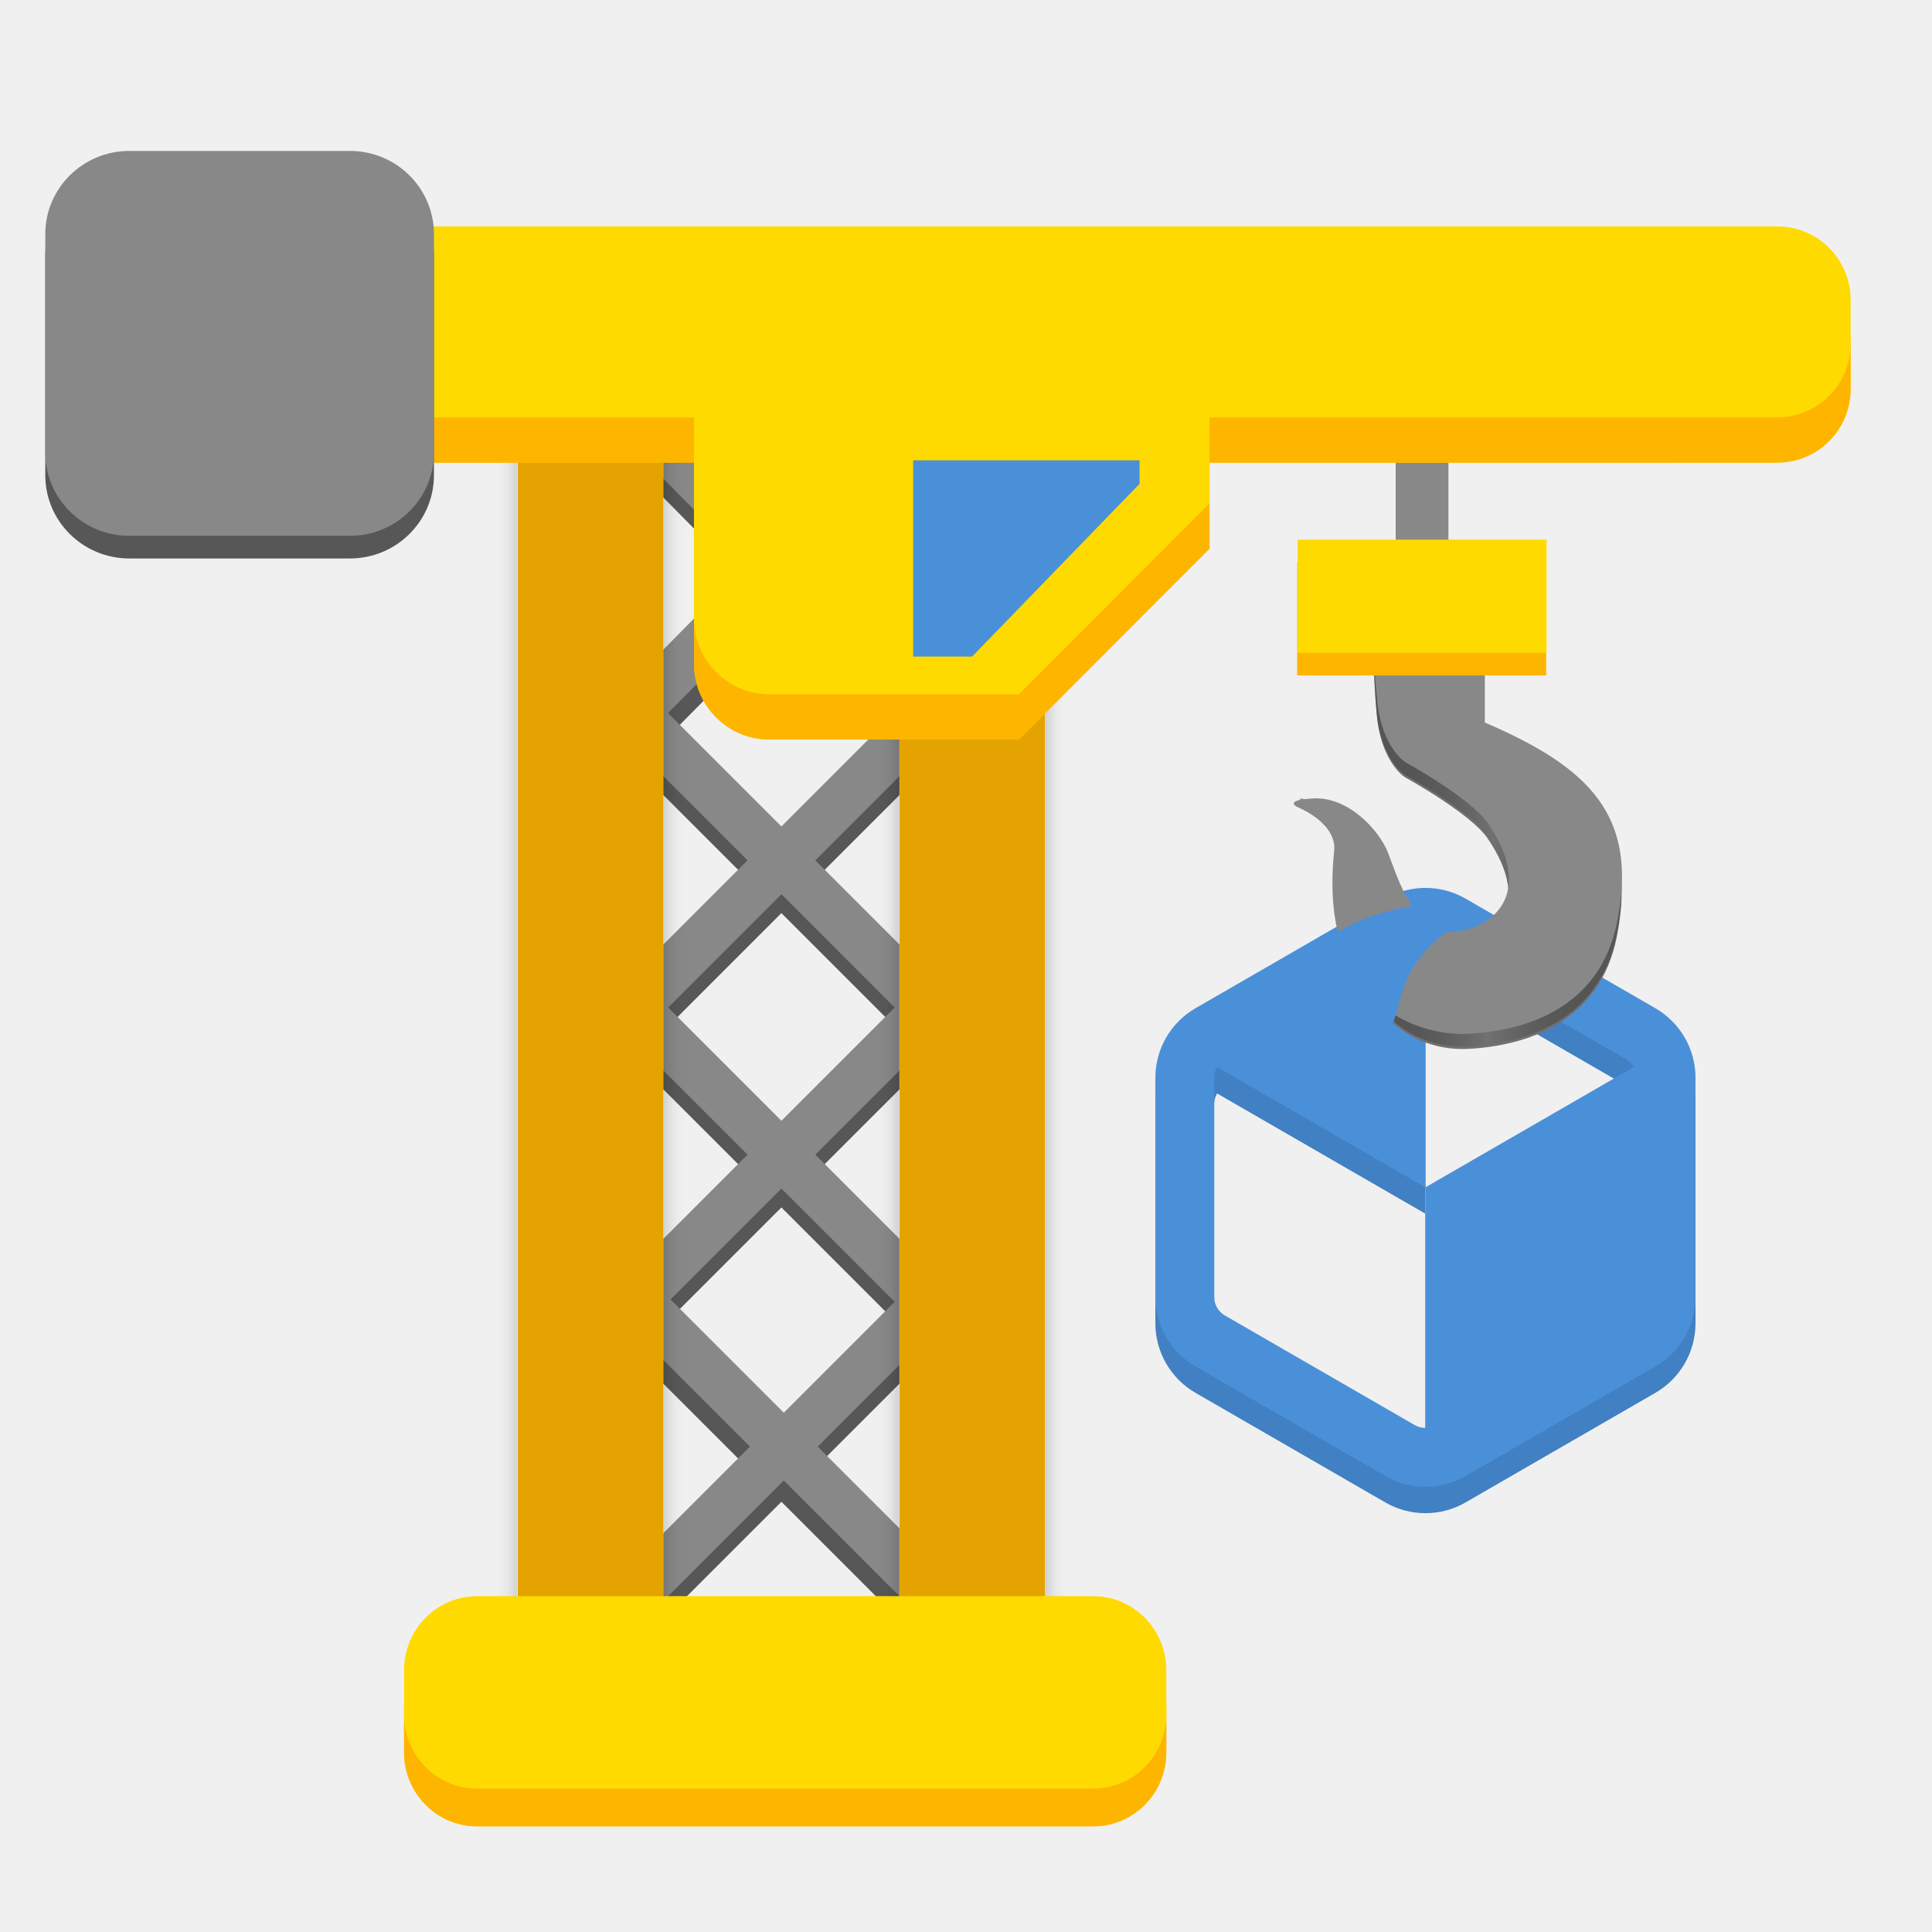
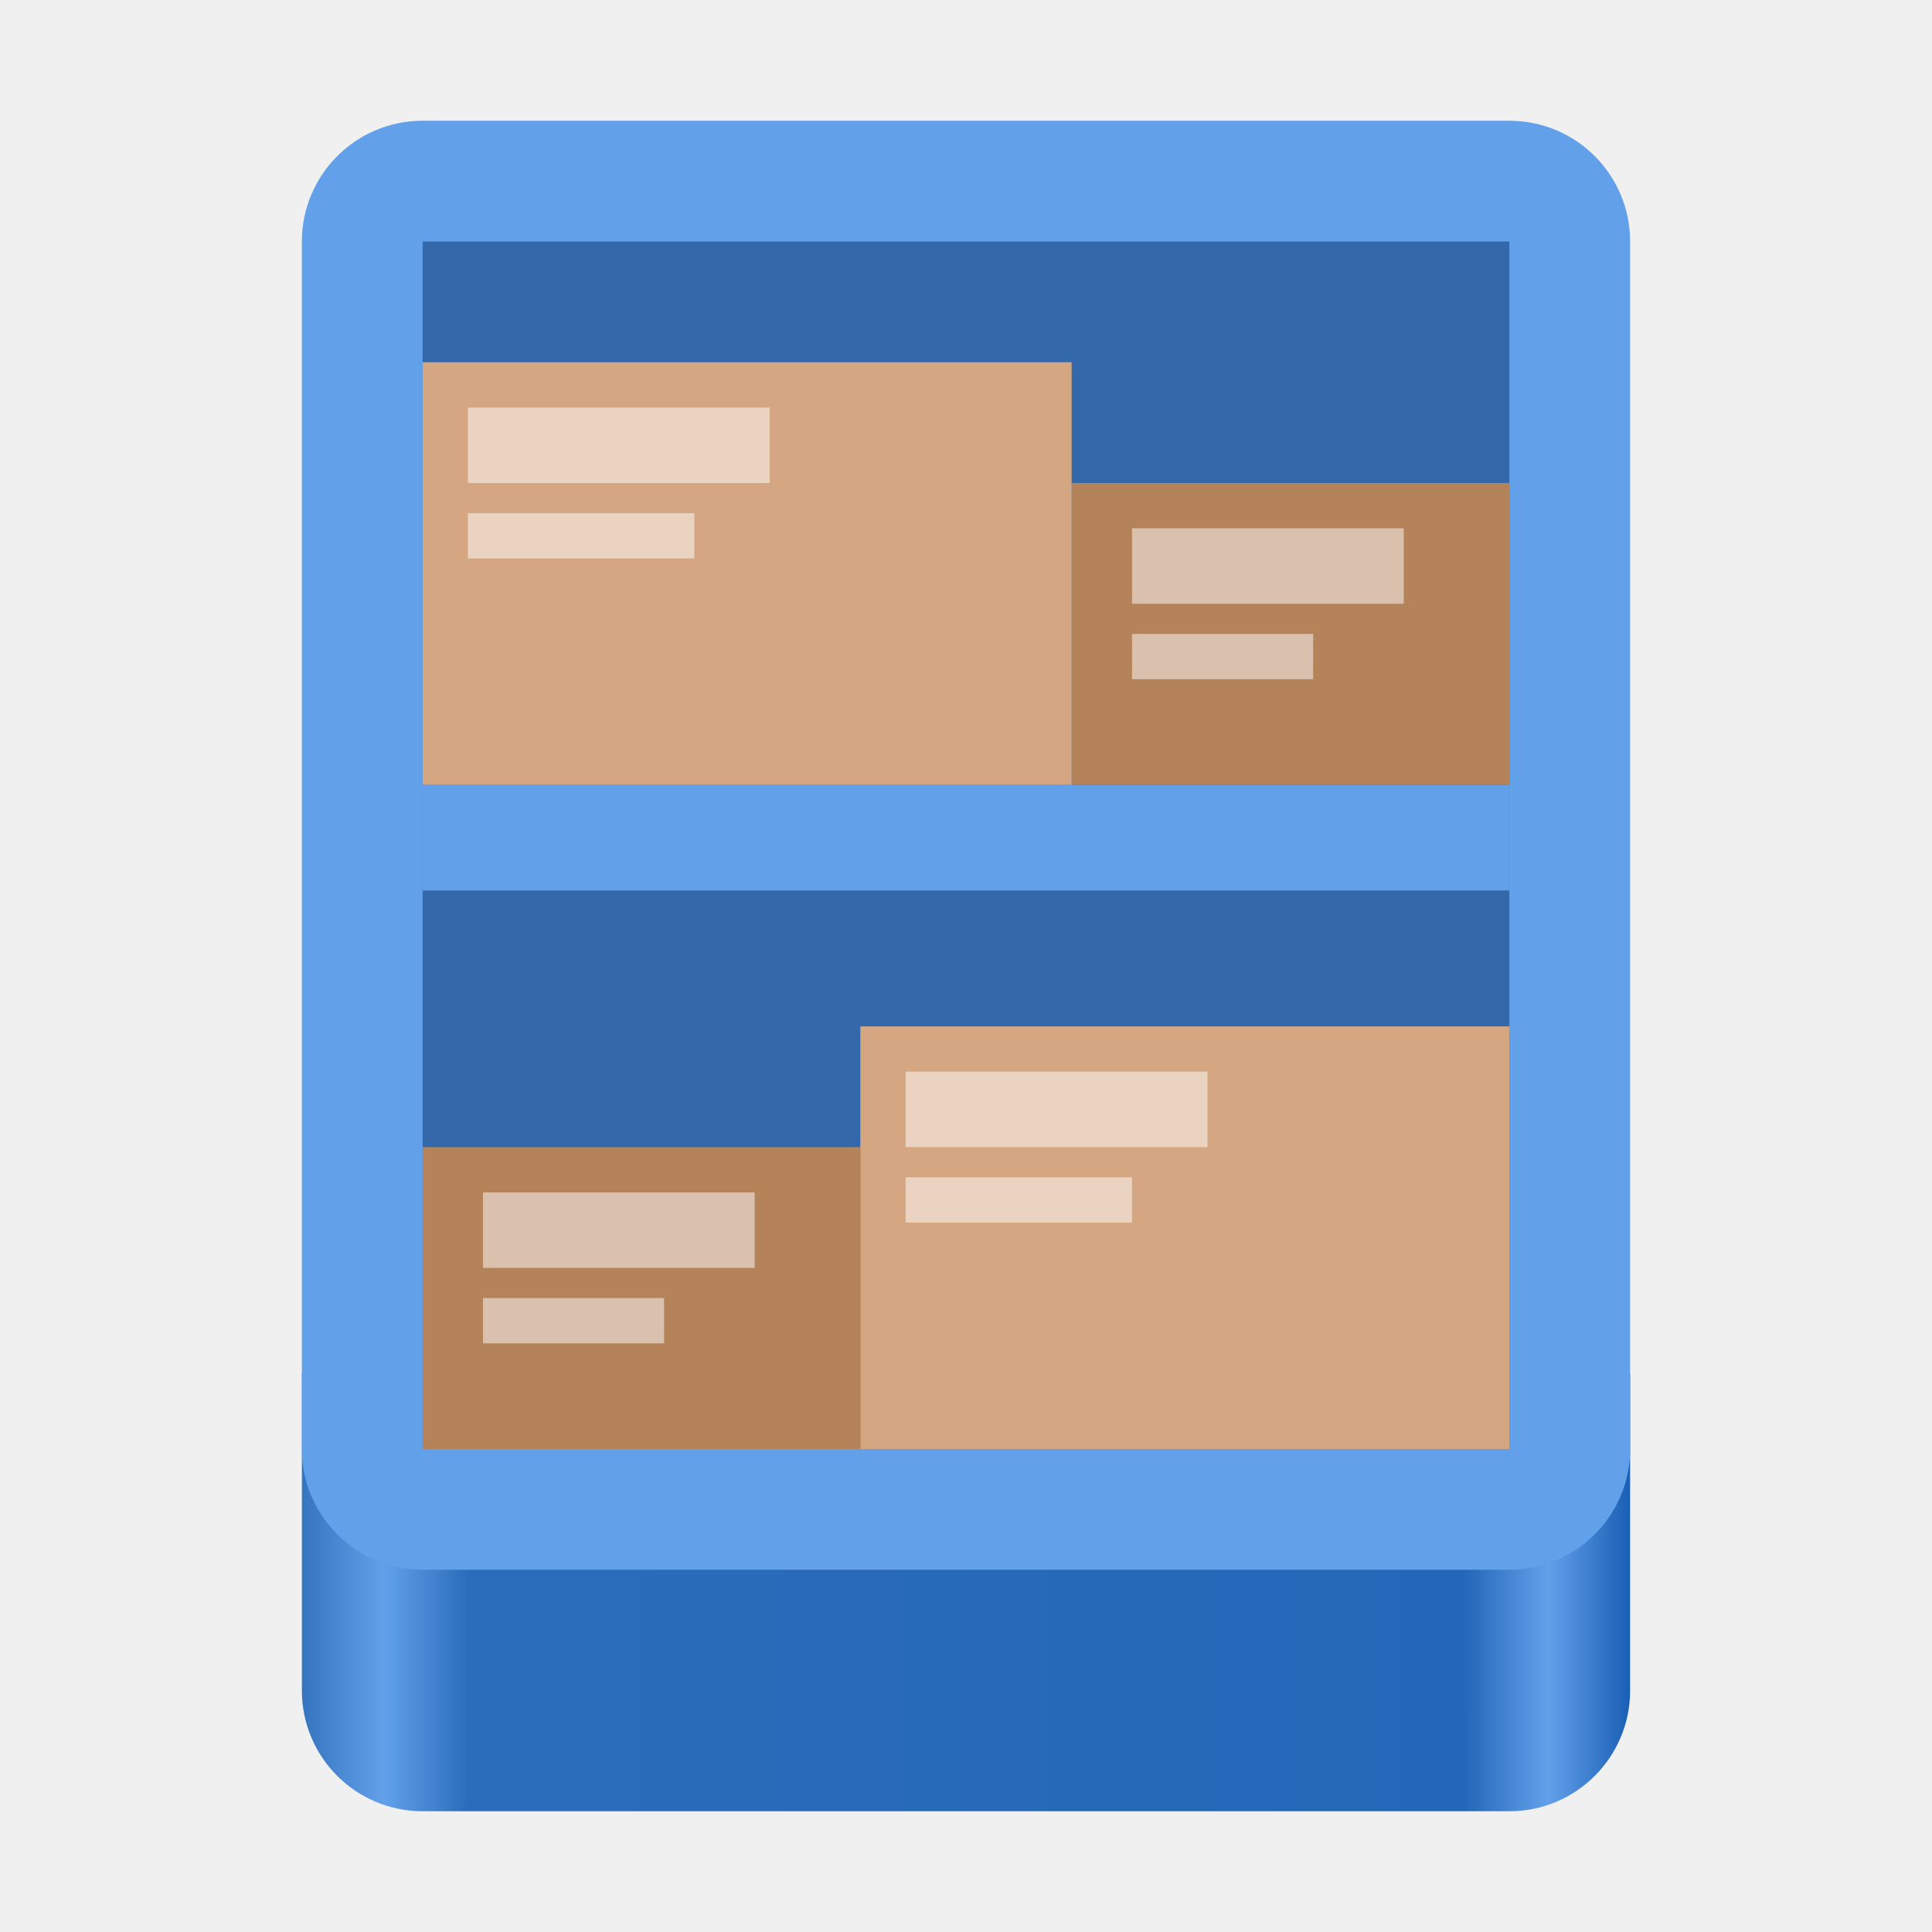
- <svg xmlns="http://www.w3.org/2000/svg" width="403" height="403" viewBox="0 0 403 403" fill="none">
-   <g clip-path="url(#clip0_430_52)">
-     <mask id="mask0_430_52" style="mask-type:luminance" maskUnits="userSpaceOnUse" x="0" y="0" width="403" height="403">
-       <path d="M403 0H0V403H403V0Z" fill="white" />
-     </mask>
-     <g mask="url(#mask0_430_52)">
-       <path d="M302.13 73H291.13V113H302.13V73Z" fill="#888888" />
-       <path d="M347.535 224.193V282.159L297.335 311.143V253.176L347.535 224.193Z" fill="#4180C2" />
-       <path d="M297.335 253.176V195.21L247.135 224.194L297.335 253.176Z" fill="#4180C2" />
-       <path d="M249.38 215.813C244.188 218.81 241 224.333 241 230.328V276.025C241 282.02 244.188 287.542 249.38 290.54L288.955 313.389C294.146 316.386 300.524 316.386 305.715 313.389L345.29 290.54C350.482 287.542 353.67 282.02 353.67 276.025V230.328C353.67 224.333 350.482 218.81 345.29 215.813L305.715 192.964C300.524 189.967 294.146 189.967 288.955 192.964L249.38 215.813ZM299.581 203.59L339.155 226.438C340.539 227.237 341.401 228.73 341.401 230.328V276.025C341.401 277.623 340.539 279.116 339.155 279.915L299.581 302.763C298.197 303.562 296.473 303.562 295.089 302.763L255.515 279.915C254.131 279.116 253.269 277.623 253.269 276.025V230.328C253.269 228.73 254.131 227.237 255.515 226.438L295.089 203.59C296.473 202.791 298.197 202.791 299.581 203.59Z" fill="#4180C2" />
-       <path d="M347.535 218.684V276.65L297.335 305.633V247.667L347.535 218.684Z" fill="#4A90D9" />
-       <path d="M297.335 247.667V189.7L247.135 218.684L297.335 247.667Z" fill="#4A90D9" />
-       <path d="M249.38 210.303C244.188 213.301 241 218.823 241 224.818V270.515C241 276.51 244.188 282.033 249.38 285.03L288.955 307.879C294.146 310.876 300.524 310.876 305.715 307.879L345.29 285.03C350.482 282.033 353.67 276.51 353.67 270.515V224.818C353.67 218.823 350.482 213.301 345.29 210.303L305.715 187.454C300.524 184.457 294.146 184.457 288.955 187.454L249.38 210.303ZM299.581 198.08L339.155 220.929C340.539 221.727 341.401 223.221 341.401 224.818V270.515C341.401 272.113 340.539 273.606 339.155 274.405L299.581 297.253C298.197 298.052 296.473 298.052 295.089 297.253L255.515 274.405C254.131 273.606 253.269 272.113 253.269 270.515V224.818C253.269 223.221 254.131 221.727 255.515 220.929L295.089 198.08C296.473 197.281 298.197 197.281 299.581 198.08Z" fill="#4A90D9" />
-       <path d="M337.229 195.534C333.637 213.367 318.306 218.18 306.12 218.794C295.43 219.332 278.651 212.041 281.986 180.254C282.596 174.439 271.36 167.267 271.36 167.267C270.078 166.728 274.902 167.267 274.048 169.691C279.232 171.202 287.516 176.152 289.44 180.997C291.364 185.843 294.892 198.442 303.552 197.473C312.211 196.504 319.762 188.743 310.286 174.859C306.758 169.691 293.289 162.261 293.289 162.261C291.578 161.292 287.965 157.351 287.196 149.339C286.426 141.327 286.316 129.092 286.709 138.931L309.648 139.324V153.861C331.456 163.23 341.719 173.244 337.229 195.534Z" fill="#717171" />
-       <path d="M337.217 195.043C333.624 212.876 318.294 217.689 306.108 218.303C295.417 218.842 278.638 211.551 281.974 179.763C282.584 173.948 271.348 166.776 271.348 166.776C270.065 166.238 274.89 166.776 274.035 169.2C279.219 170.712 287.504 175.661 289.428 180.506C291.352 185.353 294.88 197.951 303.539 196.982C312.198 196.013 319.75 188.252 310.274 174.368C306.746 169.2 293.276 161.77 293.276 161.77C291.566 160.801 287.952 156.86 287.183 148.848C286.414 140.837 286.303 128.601 286.697 138.44L309.636 138.834V153.371C331.444 162.739 341.706 172.753 337.217 195.043Z" fill="url(#paint0_linear_430_52)" />
-       <path d="M337.308 192.386C333.716 210.218 318.385 215.032 306.199 215.645C295.509 216.184 274.962 209.313 278.298 177.526C278.908 171.711 270.92 168.48 270.92 168.48C269.637 167.942 268.482 166.801 274.127 166.542C281.183 166.219 287.595 173.003 289.52 177.848C291.443 182.695 294.971 195.293 303.631 194.324C312.29 193.355 319.841 185.594 310.365 171.711C306.838 166.542 293.368 159.112 293.368 159.112C291.657 158.143 288.044 154.202 287.275 146.19C286.505 138.179 286.526 136.176 286.633 136.176H309.727V150.713C331.535 160.081 341.798 170.095 337.308 192.386Z" fill="#888888" />
-       <path d="M322.522 117.285H270.573V140.898H322.522V117.285Z" fill="#FEB500" />
-       <path d="M322.603 112.562H270.653V136.176H322.603V112.562Z" fill="#FFDA00" />
-       <path d="M277.828 195.103L277.657 195.209L280.412 208.196L290.645 213.312L292.397 207.277C293.567 203.245 295.827 199.614 298.926 196.784L303.238 192.848L295.367 188.912C289.144 189.69 283.161 191.802 277.828 195.103Z" fill="#4A90D9" />
-       <path d="M132.299 90.518L193.693 152.699" stroke="#575757" stroke-width="10" stroke-linecap="round" />
-       <path d="M132.299 275.488L193.693 336.883" stroke="#575757" stroke-width="10" stroke-linecap="round" />
-       <path d="M132.299 214.094L193.693 152.699" stroke="#575757" stroke-width="10" stroke-linecap="round" />
-       <path d="M132.299 152.699L193.693 214.094" stroke="#575757" stroke-width="10" stroke-linecap="round" />
-       <path d="M132.299 214.094L193.693 275.488" stroke="#575757" stroke-width="10" stroke-linecap="round" />
-       <path d="M132.299 275.488L193.693 214.094" stroke="#575757" stroke-width="10" stroke-linecap="round" />
-       <path d="M132.299 336.883L193.693 275.488" stroke="#575757" stroke-width="10" stroke-linecap="round" />
-       <path d="M133.299 152.699L194.693 90.518" stroke="#575757" stroke-width="10" stroke-linecap="round" />
-       <path d="M132.299 86.582L193.693 148.764" stroke="#888888" stroke-width="10" stroke-linecap="round" />
-       <path d="M133.299 271.553L194.693 332.947" stroke="#888888" stroke-width="10" stroke-linecap="round" />
-       <path d="M132.299 210.158L193.693 148.764" stroke="#888888" stroke-width="10" stroke-linecap="round" />
-       <path d="M132.299 148.764L193.693 210.158" stroke="#888888" stroke-width="10" stroke-linecap="round" />
-       <path d="M132.299 210.158L193.693 271.553" stroke="#888888" stroke-width="10" stroke-linecap="round" />
-       <path d="M132.299 271.553L193.693 210.158" stroke="#888888" stroke-width="10" stroke-linecap="round" />
-       <path d="M132.299 332.947L193.693 271.553" stroke="#888888" stroke-width="10" stroke-linecap="round" />
-       <path d="M132.299 148.764L193.693 86.582" stroke="#888888" stroke-width="10" stroke-linecap="round" />
-       <g filter="url(#filter0_d_430_52)">
-         <path fill-rule="evenodd" clip-rule="evenodd" d="M108 86.299C108 77.849 116.408 71 126.78 71H138.391V349H126.78C116.408 349 108 342.151 108 333.701V86.299ZM187.609 349H199.22C209.592 349 218 342.151 218 333.701V86.299C218 77.849 209.592 71 199.22 71H187.609V349Z" fill="#E4A300" />
-       </g>
-       <path d="M99.531 340.818H228.035C236.455 340.818 243.281 347.731 243.281 356.258V365.522C243.281 374.049 236.455 380.961 228.035 380.961H99.531C91.111 380.961 84.285 374.049 84.285 365.522V356.258C84.285 347.731 91.111 340.818 99.531 340.818Z" fill="url(#paint1_linear_430_52)" />
-       <path d="M99.531 340.818H228.035C236.455 340.818 243.281 347.731 243.281 356.258V365.522C243.281 374.049 236.455 380.961 228.035 380.961H99.531C91.111 380.961 84.285 374.049 84.285 365.522V356.258C84.285 347.731 91.111 340.818 99.531 340.818Z" fill="#FEB500" />
-       <path d="M99.531 332.947H228.035C236.455 332.947 243.281 339.86 243.281 348.386V357.651C243.281 366.177 236.455 373.09 228.035 373.09H99.531C91.111 373.09 84.285 366.177 84.285 357.651V348.386C84.285 339.86 91.111 332.947 99.531 332.947Z" fill="#FFDA00" />
-       <path d="M386.027 71.99C386.027 63.53 379.177 56.672 370.729 56.672H30.254C21.804 56.672 14.955 63.53 14.955 71.99V81.182C14.955 89.642 21.804 96.5 30.254 96.5H144.774V138.517C144.774 147.219 151.819 154.273 160.51 154.273H212.524L252.301 114.445V96.5H370.729C379.177 96.5 386.027 89.642 386.027 81.182V71.99Z" fill="url(#paint2_linear_430_52)" />
-       <path d="M386.027 71.99C386.027 63.53 379.177 56.672 370.729 56.672H30.254C21.804 56.672 14.955 63.53 14.955 71.99V81.182C14.955 89.642 21.804 96.5 30.254 96.5H144.774V138.517C144.774 147.219 151.819 154.273 160.51 154.273H212.524L252.301 114.445V96.5H370.729C379.177 96.5 386.027 89.642 386.027 81.182V71.99Z" fill="#FEB500" />
-       <path d="M386.027 62.545C386.027 54.085 379.177 47.227 370.729 47.227H30.254C21.804 47.227 14.955 54.085 14.955 62.545V71.736C14.955 80.197 21.804 87.055 30.254 87.055H144.774V129.072C144.774 137.774 151.819 144.828 160.51 144.828H212.524L252.301 105V87.055H370.729C379.177 87.055 386.027 80.197 386.027 71.736V62.545Z" fill="#FFDA00" />
-       <path d="M72.988 36.207H26.974C17.293 36.207 9.445 43.979 9.445 53.566V99.133C9.445 108.72 17.293 116.492 26.974 116.492H72.988C82.669 116.492 90.518 108.72 90.518 99.133V53.566C90.518 43.979 82.669 36.207 72.988 36.207Z" fill="#575757" />
-       <path d="M72.988 31.484H26.974C17.293 31.484 9.445 39.256 9.445 48.843V94.411C9.445 103.998 17.293 111.77 26.974 111.77H72.988C82.669 111.77 90.518 103.998 90.518 94.411V48.843C90.518 39.256 82.669 31.484 72.988 31.484Z" fill="#888888" />
-       <path d="M237.707 100.921L202.772 136.957H190.48V96.027H237.707V100.921Z" fill="#4A90D9" />
-     </g>
-   </g>
+ <svg xmlns="http://www.w3.org/2000/svg" width="128" height="128" viewBox="0 0 128 128" fill="none">
+   <path d="M20 91H108V112C108 116.418 104.418 120 100 120H28C23.582 120 20 116.418 20 112V91Z" fill="url(#paint0_linear_3_59)" />
+   <rect x="20" y="8" width="88" height="96" rx="8" fill="#62A0EA" />
+   <rect x="28" y="16" width="72" height="80" fill="#3368AA" />
+   <rect x="71" y="32" width="29" height="20" fill="#B5835A" />
+   <rect opacity="0.5" x="75" y="35" width="18" height="5" fill="white" />
+   <rect opacity="0.5" x="75" y="42" width="12" height="3" fill="white" />
+   <rect x="28" y="76" width="29" height="20" fill="#B5835A" />
+   <rect opacity="0.5" x="32" y="79" width="18" height="5" fill="white" />
+   <rect opacity="0.5" x="32" y="86" width="12" height="3" fill="white" />
+   <rect x="28" y="52" width="72" height="7" fill="#62A0EA" />
+   <rect x="28" y="24" width="43" height="28" fill="#D4A782" />
+   <rect opacity="0.5" x="31" y="27" width="20" height="5" fill="white" />
+   <rect opacity="0.5" x="31" y="34" width="15" height="3" fill="white" />
+   <rect width="43" height="28" transform="matrix(-1 0 0 1 100 68)" fill="#D4A782" />
+   <rect opacity="0.5" x="60" y="71" width="20" height="5" fill="white" />
+   <rect opacity="0.5" x="60" y="78" width="15" height="3" fill="white" />
  <defs>
-     <filter id="filter0_d_430_52" x="104" y="71" width="118" height="286" filterUnits="userSpaceOnUse" color-interpolation-filters="sRGB">
-       <feFlood flood-opacity="0" result="BackgroundImageFix" />
-       <feColorMatrix in="SourceAlpha" type="matrix" values="0 0 0 0 0 0 0 0 0 0 0 0 0 0 0 0 0 0 127 0" result="hardAlpha" />
-       <feOffset dy="4" />
-       <feGaussianBlur stdDeviation="2" />
-       <feComposite in2="hardAlpha" operator="out" />
-       <feColorMatrix type="matrix" values="0 0 0 0 0 0 0 0 0 0 0 0 0 0 0 0 0 0 0.25 0" />
-       <feBlend mode="normal" in2="BackgroundImageFix" result="effect1_dropShadow_430_52" />
-       <feBlend mode="normal" in="SourceGraphic" in2="effect1_dropShadow_430_52" result="shape" />
-     </filter>
-     <linearGradient id="paint0_linear_430_52" x1="268.2" y1="202.589" x2="353.208" y2="204.557" gradientUnits="userSpaceOnUse">
-       <stop stop-color="#717171" />
-       <stop offset="0.5" stop-opacity="0" />
-       <stop offset="1" stop-color="#717171" />
+     <linearGradient id="paint0_linear_3_59" x1="20" y1="120" x2="108" y2="120" gradientUnits="userSpaceOnUse">
+       <stop stop-color="#3574BF" />
+       <stop offset="0.062" stop-color="#62A0EA" />
+       <stop offset="0.125" stop-color="#2C6DBB" />
+       <stop offset="0.875" stop-color="#2467B8" />
+       <stop offset="0.938" stop-color="#62A0EA" />
+       <stop offset="1" stop-color="#1A5FB4" />
    </linearGradient>
-     <linearGradient id="paint1_linear_430_52" x1="243.281" y1="275.095" x2="243.281" y2="446.685" gradientUnits="userSpaceOnUse">
-       <stop stop-color="#FFE501" />
-       <stop offset="1" stop-color="#FFA800" />
-     </linearGradient>
-     <linearGradient id="paint2_linear_430_52" x1="401.032" y1="77.53" x2="-27.881" y2="76.586" gradientUnits="userSpaceOnUse">
-       <stop stop-color="#FFE600" />
-       <stop offset="1" stop-color="#FFA800" />
-     </linearGradient>
-     <clipPath id="clip0_430_52">
-       <rect width="403" height="403" fill="white" />
-     </clipPath>
  </defs>
</svg>
